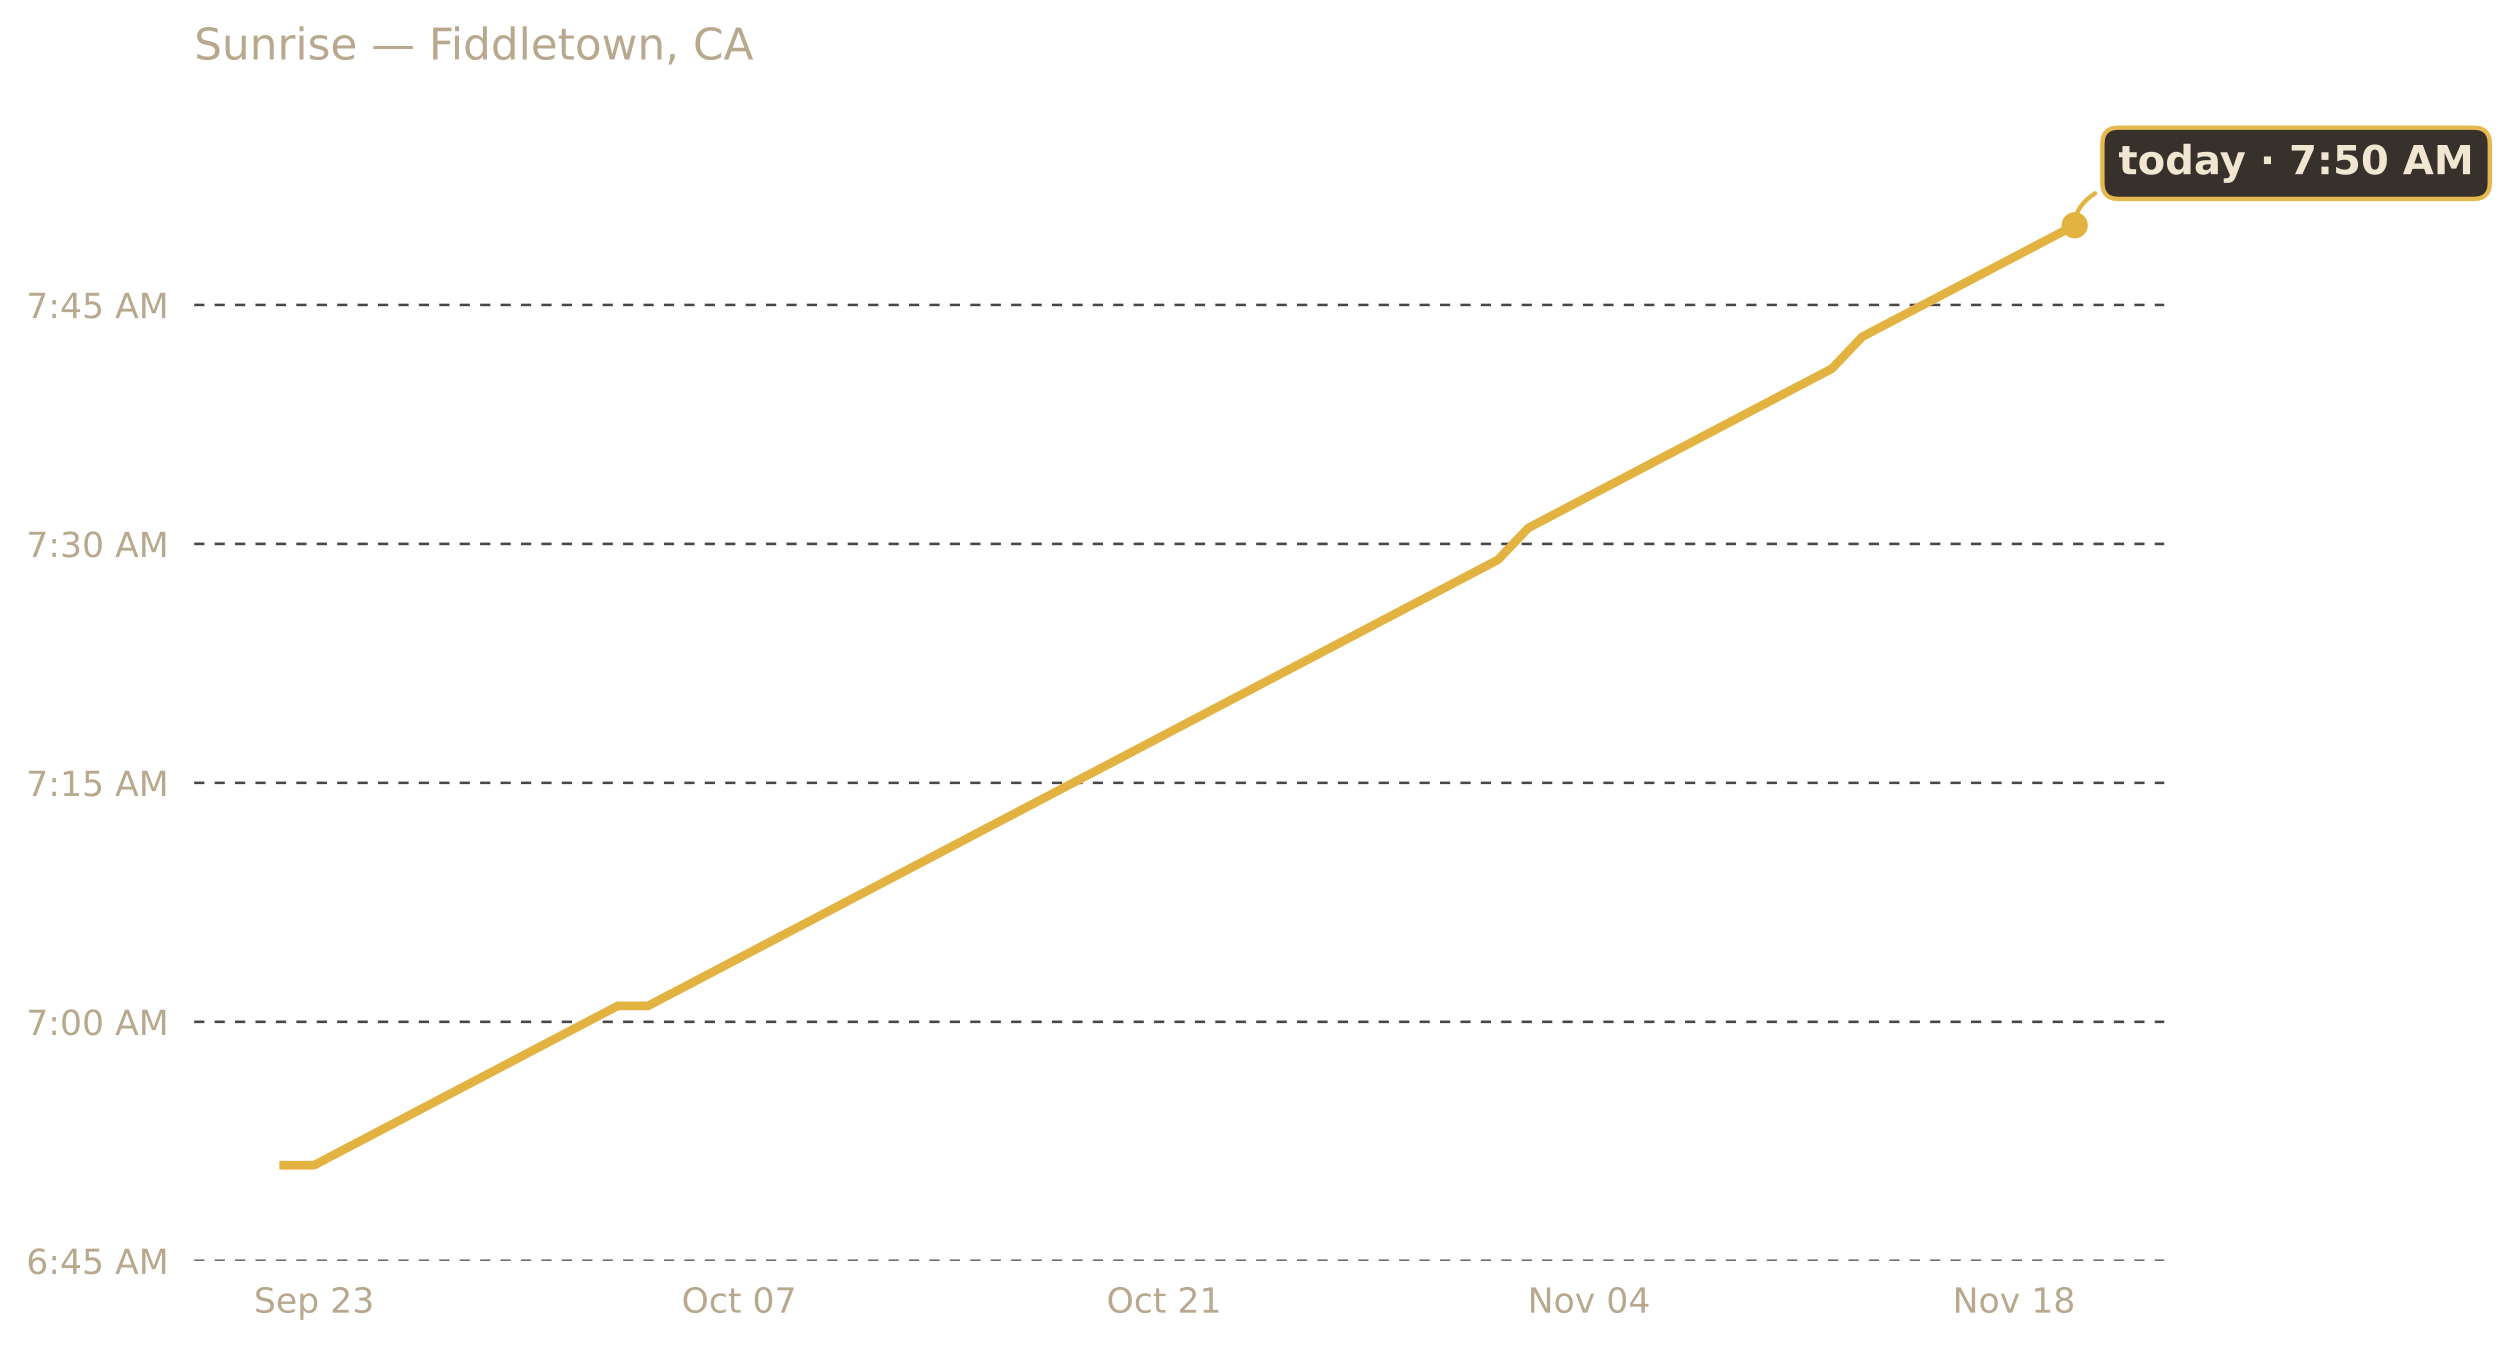
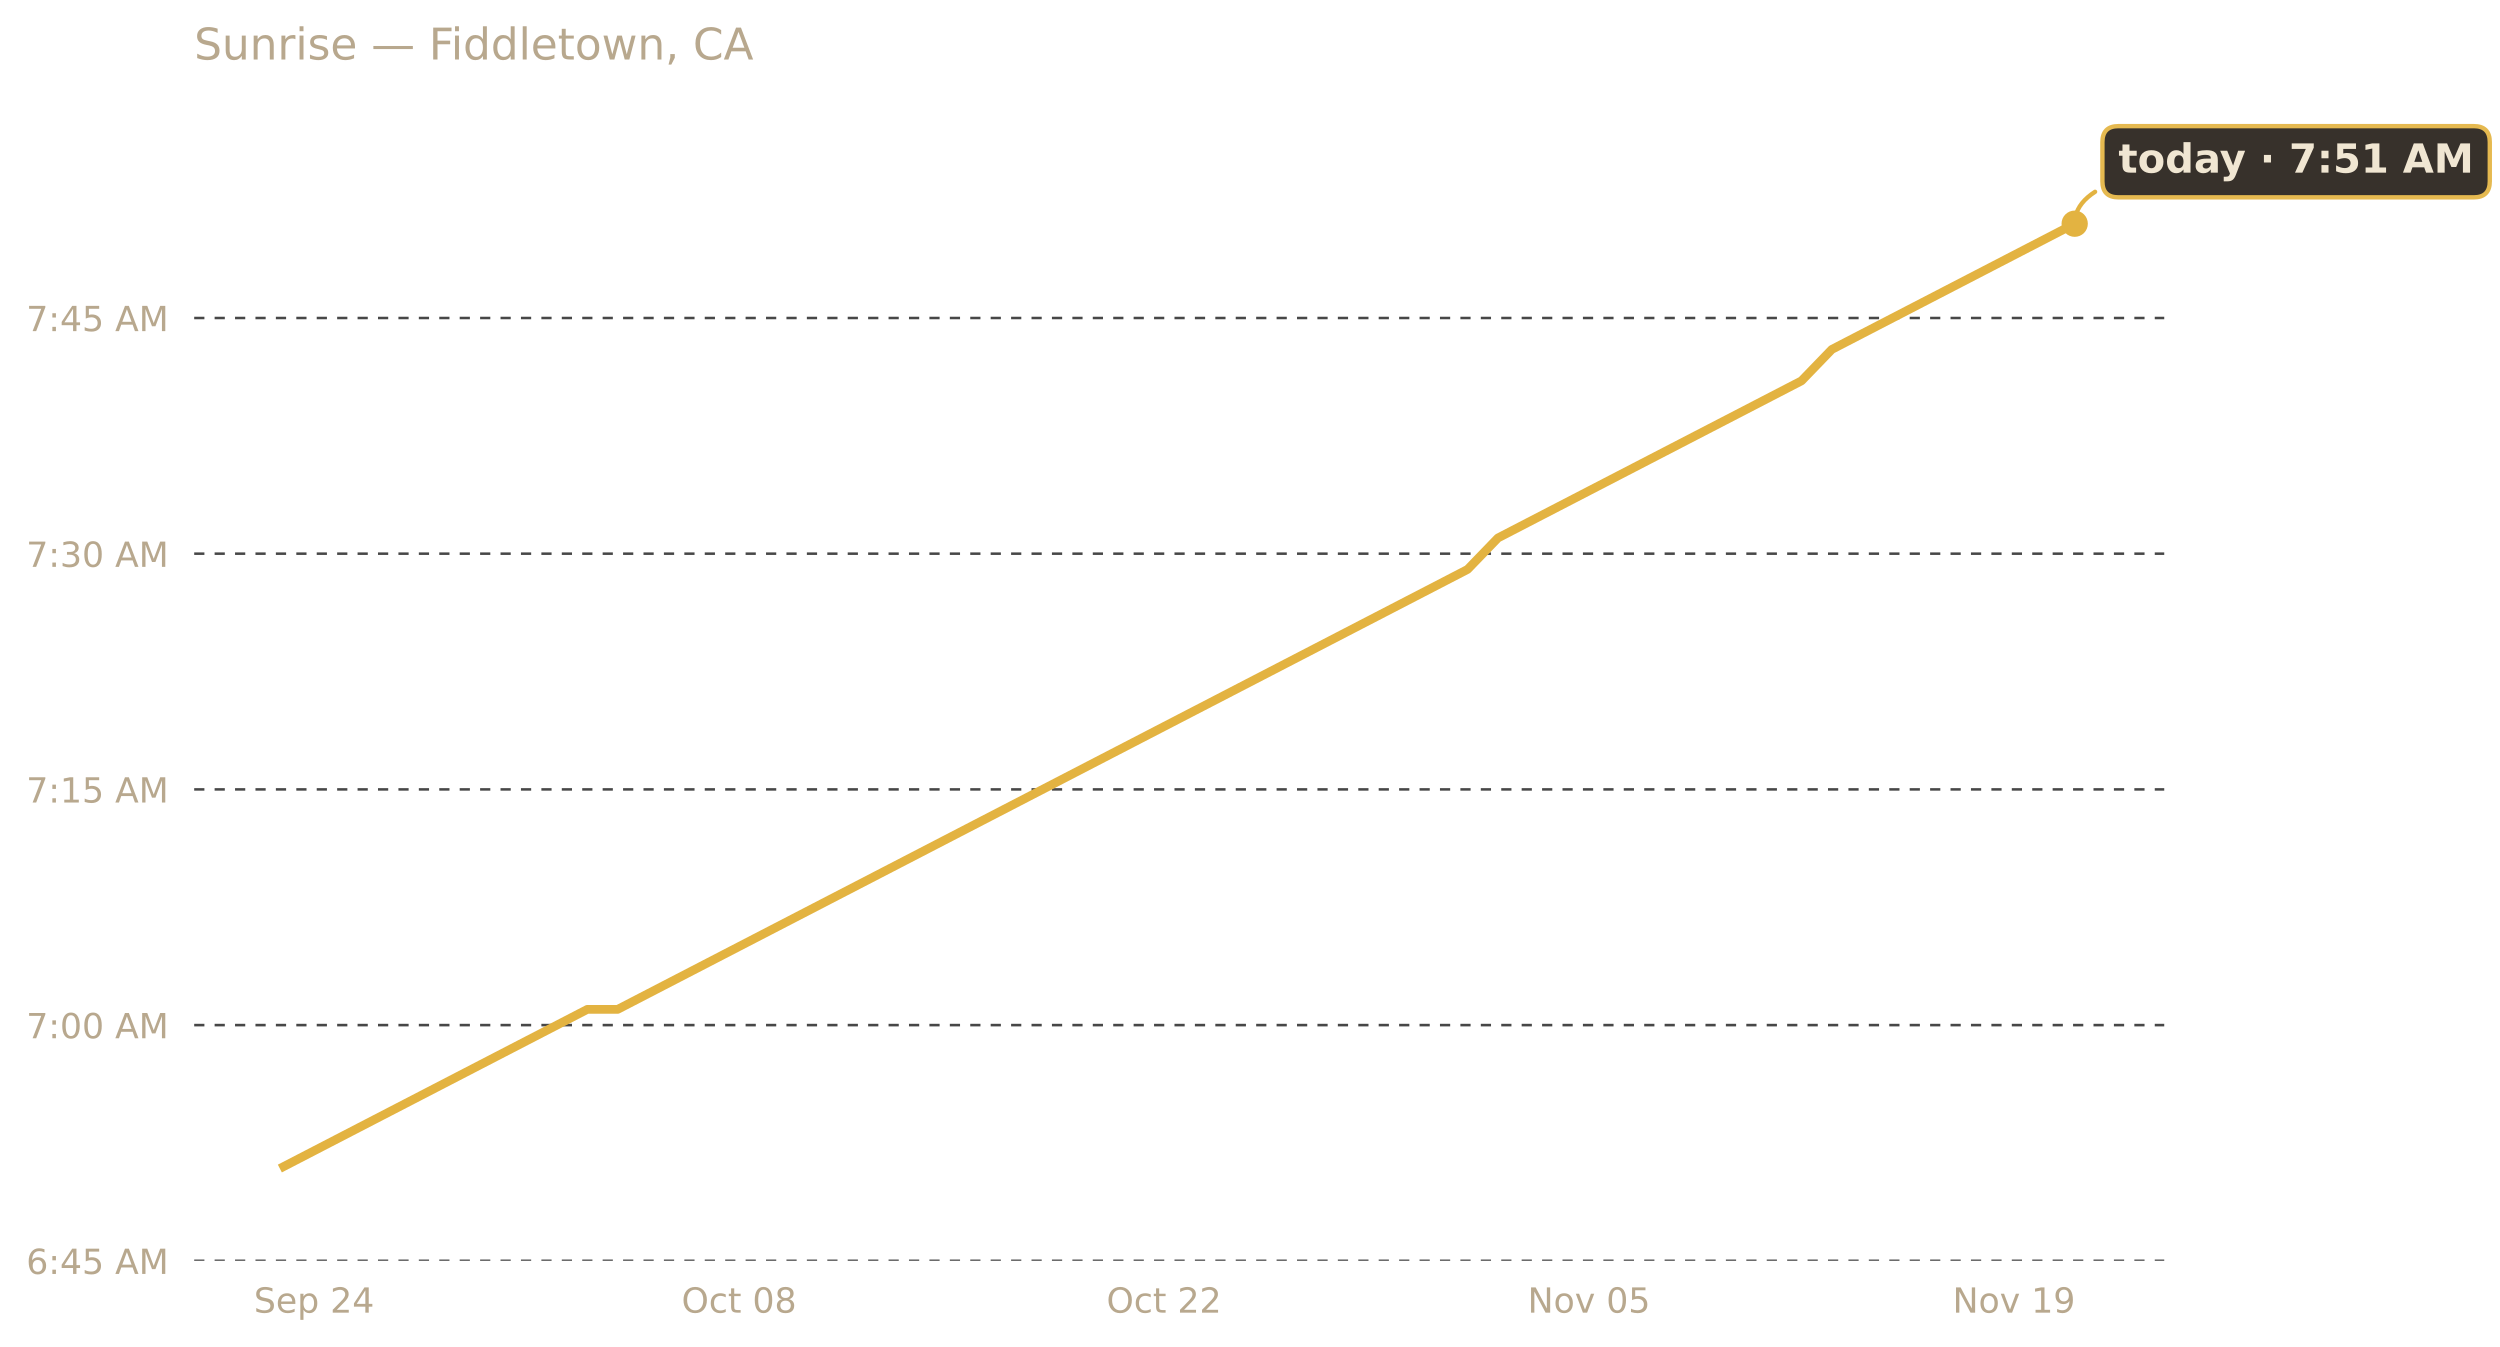
<svg xmlns="http://www.w3.org/2000/svg" xmlns:xlink="http://www.w3.org/1999/xlink" width="685.516pt" height="369.112pt" viewBox="0 0 685.516 369.112" version="1.1">
  <defs>
    <style type="text/css">*{stroke-linejoin: round; stroke-linecap: butt}</style>
  </defs>
  <g id="figure_1">
    <g id="patch_1">
      <path d="M 0 369.112  L 685.516 369.112  L 685.516 0  L 0 0  L 0 369.112  z " style="fill: none; opacity: 0" />
    </g>
    <g id="axes_1">
      <g id="patch_2">
        <path d="M 53.248 345.718  L 593.447 345.718  L 593.447 30.318  L 53.248 30.318  L 53.248 345.718  z " style="fill: none" />
      </g>
      <g id="matplotlib.axis_1">
        <g id="xtick_1">
          <g id="text_1">
            <g style="fill: #b8a88e" transform="translate(69.6183 359.9366) scale(0.095 -0.095)">
              <defs>
                <path id="DejaVuSans-53" d="M 3425 4513  L 3425 3897  Q 3066 4069 2747 4153  Q 2428 4238 2131 4238  Q 1616 4238 1336 4038  Q 1056 3838 1056 3469  Q 1056 3159 1242 3001  Q 1428 2844 1947 2747  L 2328 2669  Q 3034 2534 3370 2195  Q 3706 1856 3706 1288  Q 3706 609 3251 259  Q 2797 -91 1919 -91  Q 1588 -91 1214 -16  Q 841 59 441 206  L 441 856  Q 825 641 1194 531  Q 1563 422 1919 422  Q 2459 422 2753 634  Q 3047 847 3047 1241  Q 3047 1584 2836 1778  Q 2625 1972 2144 2069  L 1759 2144  Q 1053 2284 737 2584  Q 422 2884 422 3419  Q 422 4038 858 4394  Q 1294 4750 2059 4750  Q 2388 4750 2728 4690  Q 3069 4631 3425 4513  z " transform="scale(0.015625)" />
                <path id="DejaVuSans-65" d="M 3597 1894  L 3597 1613  L 953 1613  Q 991 1019 1311 708  Q 1631 397 2203 397  Q 2534 397 2845 478  Q 3156 559 3463 722  L 3463 178  Q 3153 47 2828 -22  Q 2503 -91 2169 -91  Q 1331 -91 842 396  Q 353 884 353 1716  Q 353 2575 817 3079  Q 1281 3584 2069 3584  Q 2775 3584 3186 3129  Q 3597 2675 3597 1894  z M 3022 2063  Q 3016 2534 2758 2815  Q 2500 3097 2075 3097  Q 1594 3097 1305 2825  Q 1016 2553 972 2059  L 3022 2063  z " transform="scale(0.015625)" />
                <path id="DejaVuSans-70" d="M 1159 525  L 1159 -1331  L 581 -1331  L 581 3500  L 1159 3500  L 1159 2969  Q 1341 3281 1617 3432  Q 1894 3584 2278 3584  Q 2916 3584 3314 3078  Q 3713 2572 3713 1747  Q 3713 922 3314 415  Q 2916 -91 2278 -91  Q 1894 -91 1617 61  Q 1341 213 1159 525  z M 3116 1747  Q 3116 2381 2855 2742  Q 2594 3103 2138 3103  Q 1681 3103 1420 2742  Q 1159 2381 1159 1747  Q 1159 1113 1420 752  Q 1681 391 2138 391  Q 2594 391 2855 752  Q 3116 1113 3116 1747  z " transform="scale(0.015625)" />
                <path id="DejaVuSans-20" transform="scale(0.015625)" />
                <path id="DejaVuSans-32" d="M 1228 531  L 3431 531  L 3431 0  L 469 0  L 469 531  Q 828 903 1448 1529  Q 2069 2156 2228 2338  Q 2531 2678 2651 2914  Q 2772 3150 2772 3378  Q 2772 3750 2511 3984  Q 2250 4219 1831 4219  Q 1534 4219 1204 4116  Q 875 4013 500 3803  L 500 4441  Q 881 4594 1212 4672  Q 1544 4750 1819 4750  Q 2544 4750 2975 4387  Q 3406 4025 3406 3419  Q 3406 3131 3298 2873  Q 3191 2616 2906 2266  Q 2828 2175 2409 1742  Q 1991 1309 1228 531  z " transform="scale(0.015625)" />
-                 <path id="DejaVuSans-33" d="M 2597 2516  Q 3050 2419 3304 2112  Q 3559 1806 3559 1356  Q 3559 666 3084 287  Q 2609 -91 1734 -91  Q 1441 -91 1130 -33  Q 819 25 488 141  L 488 750  Q 750 597 1062 519  Q 1375 441 1716 441  Q 2309 441 2620 675  Q 2931 909 2931 1356  Q 2931 1769 2642 2001  Q 2353 2234 1838 2234  L 1294 2234  L 1294 2753  L 1863 2753  Q 2328 2753 2575 2939  Q 2822 3125 2822 3475  Q 2822 3834 2567 4026  Q 2313 4219 1838 4219  Q 1578 4219 1281 4162  Q 984 4106 628 3988  L 628 4550  Q 988 4650 1302 4700  Q 1616 4750 1894 4750  Q 2613 4750 3031 4423  Q 3450 4097 3450 3541  Q 3450 3153 3228 2886  Q 3006 2619 2597 2516  z " transform="scale(0.015625)" />
+                 <path id="DejaVuSans-34" d="M 2419 4116  L 825 1625  L 2419 1625  L 2419 4116  z M 2253 4666  L 3047 4666  L 3047 1625  L 3713 1625  L 3713 1100  L 3047 1100  L 3047 0  L 2419 0  L 2419 1100  L 313 1100  L 313 1709  L 2253 4666  z " transform="scale(0.015625)" />
              </defs>
              <use xlink:href="#DejaVuSans-53" />
              <use xlink:href="#DejaVuSans-65" x="63.477" />
              <use xlink:href="#DejaVuSans-70" x="125" />
              <use xlink:href="#DejaVuSans-20" x="188.477" />
              <use xlink:href="#DejaVuSans-32" x="220.264" />
-               <use xlink:href="#DejaVuSans-33" x="283.887" />
+               <use xlink:href="#DejaVuSans-34" x="283.887" />
            </g>
          </g>
        </g>
        <g id="xtick_2">
          <g id="text_2">
            <g style="fill: #b8a88e" transform="translate(186.8889 359.9366) scale(0.095 -0.095)">
              <defs>
                <path id="DejaVuSans-4f" d="M 2522 4238  Q 1834 4238 1429 3725  Q 1025 3213 1025 2328  Q 1025 1447 1429 934  Q 1834 422 2522 422  Q 3209 422 3611 934  Q 4013 1447 4013 2328  Q 4013 3213 3611 3725  Q 3209 4238 2522 4238  z M 2522 4750  Q 3503 4750 4090 4092  Q 4678 3434 4678 2328  Q 4678 1225 4090 567  Q 3503 -91 2522 -91  Q 1538 -91 948 565  Q 359 1222 359 2328  Q 359 3434 948 4092  Q 1538 4750 2522 4750  z " transform="scale(0.015625)" />
                <path id="DejaVuSans-63" d="M 3122 3366  L 3122 2828  Q 2878 2963 2633 3030  Q 2388 3097 2138 3097  Q 1578 3097 1268 2742  Q 959 2388 959 1747  Q 959 1106 1268 751  Q 1578 397 2138 397  Q 2388 397 2633 464  Q 2878 531 3122 666  L 3122 134  Q 2881 22 2623 -34  Q 2366 -91 2075 -91  Q 1284 -91 818 406  Q 353 903 353 1747  Q 353 2603 823 3093  Q 1294 3584 2113 3584  Q 2378 3584 2631 3529  Q 2884 3475 3122 3366  z " transform="scale(0.015625)" />
                <path id="DejaVuSans-74" d="M 1172 4494  L 1172 3500  L 2356 3500  L 2356 3053  L 1172 3053  L 1172 1153  Q 1172 725 1289 603  Q 1406 481 1766 481  L 2356 481  L 2356 0  L 1766 0  Q 1100 0 847 248  Q 594 497 594 1153  L 594 3053  L 172 3053  L 172 3500  L 594 3500  L 594 4494  L 1172 4494  z " transform="scale(0.015625)" />
                <path id="DejaVuSans-30" d="M 2034 4250  Q 1547 4250 1301 3770  Q 1056 3291 1056 2328  Q 1056 1369 1301 889  Q 1547 409 2034 409  Q 2525 409 2770 889  Q 3016 1369 3016 2328  Q 3016 3291 2770 3770  Q 2525 4250 2034 4250  z M 2034 4750  Q 2819 4750 3233 4129  Q 3647 3509 3647 2328  Q 3647 1150 3233 529  Q 2819 -91 2034 -91  Q 1250 -91 836 529  Q 422 1150 422 2328  Q 422 3509 836 4129  Q 1250 4750 2034 4750  z " transform="scale(0.015625)" />
-                 <path id="DejaVuSans-37" d="M 525 4666  L 3525 4666  L 3525 4397  L 1831 0  L 1172 0  L 2766 4134  L 525 4134  L 525 4666  z " transform="scale(0.015625)" />
+                 <path id="DejaVuSans-38" d="M 2034 2216  Q 1584 2216 1326 1975  Q 1069 1734 1069 1313  Q 1069 891 1326 650  Q 1584 409 2034 409  Q 2484 409 2743 651  Q 3003 894 3003 1313  Q 3003 1734 2745 1975  Q 2488 2216 2034 2216  z M 1403 2484  Q 997 2584 770 2862  Q 544 3141 544 3541  Q 544 4100 942 4425  Q 1341 4750 2034 4750  Q 2731 4750 3128 4425  Q 3525 4100 3525 3541  Q 3525 3141 3298 2862  Q 3072 2584 2669 2484  Q 3125 2378 3379 2068  Q 3634 1759 3634 1313  Q 3634 634 3220 271  Q 2806 -91 2034 -91  Q 1263 -91 848 271  Q 434 634 434 1313  Q 434 1759 690 2068  Q 947 2378 1403 2484  z M 1172 3481  Q 1172 3119 1398 2916  Q 1625 2713 2034 2713  Q 2441 2713 2670 2916  Q 2900 3119 2900 3481  Q 2900 3844 2670 4047  Q 2441 4250 2034 4250  Q 1625 4250 1398 4047  Q 1172 3844 1172 3481  z " transform="scale(0.015625)" />
              </defs>
              <use xlink:href="#DejaVuSans-4f" />
              <use xlink:href="#DejaVuSans-63" x="78.711" />
              <use xlink:href="#DejaVuSans-74" x="133.691" />
              <use xlink:href="#DejaVuSans-20" x="172.9" />
              <use xlink:href="#DejaVuSans-30" x="204.688" />
-               <use xlink:href="#DejaVuSans-37" x="268.311" />
+               <use xlink:href="#DejaVuSans-38" x="268.311" />
            </g>
          </g>
        </g>
        <g id="xtick_3">
          <g id="text_3">
            <g style="fill: #b8a88e" transform="translate(303.4187 359.9366) scale(0.095 -0.095)">
-               <defs>
-                 <path id="DejaVuSans-31" d="M 794 531  L 1825 531  L 1825 4091  L 703 3866  L 703 4441  L 1819 4666  L 2450 4666  L 2450 531  L 3481 531  L 3481 0  L 794 0  L 794 531  z " transform="scale(0.015625)" />
-               </defs>
              <use xlink:href="#DejaVuSans-4f" />
              <use xlink:href="#DejaVuSans-63" x="78.711" />
              <use xlink:href="#DejaVuSans-74" x="133.691" />
              <use xlink:href="#DejaVuSans-20" x="172.9" />
              <use xlink:href="#DejaVuSans-32" x="204.688" />
-               <use xlink:href="#DejaVuSans-31" x="268.311" />
+               <use xlink:href="#DejaVuSans-32" x="268.311" />
            </g>
          </g>
        </g>
        <g id="xtick_4">
          <g id="text_4">
            <g style="fill: #b8a88e" transform="translate(418.8902 359.9366) scale(0.095 -0.095)">
              <defs>
                <path id="DejaVuSans-4e" d="M 628 4666  L 1478 4666  L 3547 763  L 3547 4666  L 4159 4666  L 4159 0  L 3309 0  L 1241 3903  L 1241 0  L 628 0  L 628 4666  z " transform="scale(0.015625)" />
                <path id="DejaVuSans-6f" d="M 1959 3097  Q 1497 3097 1228 2736  Q 959 2375 959 1747  Q 959 1119 1226 758  Q 1494 397 1959 397  Q 2419 397 2687 759  Q 2956 1122 2956 1747  Q 2956 2369 2687 2733  Q 2419 3097 1959 3097  z M 1959 3584  Q 2709 3584 3137 3096  Q 3566 2609 3566 1747  Q 3566 888 3137 398  Q 2709 -91 1959 -91  Q 1206 -91 779 398  Q 353 888 353 1747  Q 353 2609 779 3096  Q 1206 3584 1959 3584  z " transform="scale(0.015625)" />
                <path id="DejaVuSans-76" d="M 191 3500  L 800 3500  L 1894 563  L 2988 3500  L 3597 3500  L 2284 0  L 1503 0  L 191 3500  z " transform="scale(0.015625)" />
-                 <path id="DejaVuSans-34" d="M 2419 4116  L 825 1625  L 2419 1625  L 2419 4116  z M 2253 4666  L 3047 4666  L 3047 1625  L 3713 1625  L 3713 1100  L 3047 1100  L 3047 0  L 2419 0  L 2419 1100  L 313 1100  L 313 1709  L 2253 4666  z " transform="scale(0.015625)" />
+                 <path id="DejaVuSans-35" d="M 691 4666  L 3169 4666  L 3169 4134  L 1269 4134  L 1269 2991  Q 1406 3038 1543 3061  Q 1681 3084 1819 3084  Q 2600 3084 3056 2656  Q 3513 2228 3513 1497  Q 3513 744 3044 326  Q 2575 -91 1722 -91  Q 1428 -91 1123 -41  Q 819 9 494 109  L 494 744  Q 775 591 1075 516  Q 1375 441 1709 441  Q 2250 441 2565 725  Q 2881 1009 2881 1497  Q 2881 1984 2565 2268  Q 2250 2553 1709 2553  Q 1456 2553 1204 2497  Q 953 2441 691 2322  L 691 4666  z " transform="scale(0.015625)" />
              </defs>
              <use xlink:href="#DejaVuSans-4e" />
              <use xlink:href="#DejaVuSans-6f" x="74.805" />
              <use xlink:href="#DejaVuSans-76" x="135.986" />
              <use xlink:href="#DejaVuSans-20" x="195.166" />
              <use xlink:href="#DejaVuSans-30" x="226.953" />
-               <use xlink:href="#DejaVuSans-34" x="290.576" />
+               <use xlink:href="#DejaVuSans-35" x="290.576" />
            </g>
          </g>
        </g>
        <g id="xtick_5">
          <g id="text_5">
            <g style="fill: #b8a88e" transform="translate(535.42 359.9366) scale(0.095 -0.095)">
              <defs>
-                 <path id="DejaVuSans-38" d="M 2034 2216  Q 1584 2216 1326 1975  Q 1069 1734 1069 1313  Q 1069 891 1326 650  Q 1584 409 2034 409  Q 2484 409 2743 651  Q 3003 894 3003 1313  Q 3003 1734 2745 1975  Q 2488 2216 2034 2216  z M 1403 2484  Q 997 2584 770 2862  Q 544 3141 544 3541  Q 544 4100 942 4425  Q 1341 4750 2034 4750  Q 2731 4750 3128 4425  Q 3525 4100 3525 3541  Q 3525 3141 3298 2862  Q 3072 2584 2669 2484  Q 3125 2378 3379 2068  Q 3634 1759 3634 1313  Q 3634 634 3220 271  Q 2806 -91 2034 -91  Q 1263 -91 848 271  Q 434 634 434 1313  Q 434 1759 690 2068  Q 947 2378 1403 2484  z M 1172 3481  Q 1172 3119 1398 2916  Q 1625 2713 2034 2713  Q 2441 2713 2670 2916  Q 2900 3119 2900 3481  Q 2900 3844 2670 4047  Q 2441 4250 2034 4250  Q 1625 4250 1398 4047  Q 1172 3844 1172 3481  z " transform="scale(0.015625)" />
+                 <path id="DejaVuSans-31" d="M 794 531  L 1825 531  L 1825 4091  L 703 3866  L 703 4441  L 1819 4666  L 2450 4666  L 2450 531  L 3481 531  L 3481 0  L 794 0  L 794 531  z " transform="scale(0.015625)" />
+                 <path id="DejaVuSans-39" d="M 703 97  L 703 672  Q 941 559 1184 500  Q 1428 441 1663 441  Q 2288 441 2617 861  Q 2947 1281 2994 2138  Q 2813 1869 2534 1725  Q 2256 1581 1919 1581  Q 1219 1581 811 2004  Q 403 2428 403 3163  Q 403 3881 828 4315  Q 1253 4750 1959 4750  Q 2769 4750 3195 4129  Q 3622 3509 3622 2328  Q 3622 1225 3098 567  Q 2575 -91 1691 -91  Q 1453 -91 1209 -44  Q 966 3 703 97  z M 1959 2075  Q 2384 2075 2632 2365  Q 2881 2656 2881 3163  Q 2881 3666 2632 3958  Q 2384 4250 1959 4250  Q 1534 4250 1286 3958  Q 1038 3666 1038 3163  Q 1038 2656 1286 2365  Q 1534 2075 1959 2075  z " transform="scale(0.015625)" />
              </defs>
              <use xlink:href="#DejaVuSans-4e" />
              <use xlink:href="#DejaVuSans-6f" x="74.805" />
              <use xlink:href="#DejaVuSans-76" x="135.986" />
              <use xlink:href="#DejaVuSans-20" x="195.166" />
              <use xlink:href="#DejaVuSans-31" x="226.953" />
-               <use xlink:href="#DejaVuSans-38" x="290.576" />
+               <use xlink:href="#DejaVuSans-39" x="290.576" />
            </g>
          </g>
        </g>
      </g>
      <g id="matplotlib.axis_2">
        <g id="ytick_1">
          <g id="line2d_1">
-             <path d="M 53.248 345.718  L 593.447 345.718  " clip-path="url(#pe172c16fa2)" style="fill: none; stroke-dasharray: 2.8,2.8; stroke-dashoffset: 0; stroke: #474747; stroke-width: 0.7" />
+             <path d="M 53.248 345.718  L 593.447 345.718  " clip-path="url(#p68ede1cb09)" style="fill: none; stroke-dasharray: 2.8,2.8; stroke-dashoffset: 0; stroke: #474747; stroke-width: 0.7" />
          </g>
          <g id="text_6">
            <g style="fill: #b8a88e" transform="translate(7.2 349.3274) scale(0.095 -0.095)">
              <defs>
                <path id="DejaVuSans-36" d="M 2113 2584  Q 1688 2584 1439 2293  Q 1191 2003 1191 1497  Q 1191 994 1439 701  Q 1688 409 2113 409  Q 2538 409 2786 701  Q 3034 994 3034 1497  Q 3034 2003 2786 2293  Q 2538 2584 2113 2584  z M 3366 4563  L 3366 3988  Q 3128 4100 2886 4159  Q 2644 4219 2406 4219  Q 1781 4219 1451 3797  Q 1122 3375 1075 2522  Q 1259 2794 1537 2939  Q 1816 3084 2150 3084  Q 2853 3084 3261 2657  Q 3669 2231 3669 1497  Q 3669 778 3244 343  Q 2819 -91 2113 -91  Q 1303 -91 875 529  Q 447 1150 447 2328  Q 447 3434 972 4092  Q 1497 4750 2381 4750  Q 2619 4750 2861 4703  Q 3103 4656 3366 4563  z " transform="scale(0.015625)" />
                <path id="DejaVuSans-3a" d="M 750 794  L 1409 794  L 1409 0  L 750 0  L 750 794  z M 750 3309  L 1409 3309  L 1409 2516  L 750 2516  L 750 3309  z " transform="scale(0.015625)" />
-                 <path id="DejaVuSans-35" d="M 691 4666  L 3169 4666  L 3169 4134  L 1269 4134  L 1269 2991  Q 1406 3038 1543 3061  Q 1681 3084 1819 3084  Q 2600 3084 3056 2656  Q 3513 2228 3513 1497  Q 3513 744 3044 326  Q 2575 -91 1722 -91  Q 1428 -91 1123 -41  Q 819 9 494 109  L 494 744  Q 775 591 1075 516  Q 1375 441 1709 441  Q 2250 441 2565 725  Q 2881 1009 2881 1497  Q 2881 1984 2565 2268  Q 2250 2553 1709 2553  Q 1456 2553 1204 2497  Q 953 2441 691 2322  L 691 4666  z " transform="scale(0.015625)" />
                <path id="DejaVuSans-41" d="M 2188 4044  L 1331 1722  L 3047 1722  L 2188 4044  z M 1831 4666  L 2547 4666  L 4325 0  L 3669 0  L 3244 1197  L 1141 1197  L 716 0  L 50 0  L 1831 4666  z " transform="scale(0.015625)" />
                <path id="DejaVuSans-4d" d="M 628 4666  L 1569 4666  L 2759 1491  L 3956 4666  L 4897 4666  L 4897 0  L 4281 0  L 4281 4097  L 3078 897  L 2444 897  L 1241 4097  L 1241 0  L 628 0  L 628 4666  z " transform="scale(0.015625)" />
              </defs>
              <use xlink:href="#DejaVuSans-36" />
              <use xlink:href="#DejaVuSans-3a" x="63.623" />
              <use xlink:href="#DejaVuSans-34" x="97.314" />
              <use xlink:href="#DejaVuSans-35" x="160.938" />
              <use xlink:href="#DejaVuSans-20" x="224.561" />
              <use xlink:href="#DejaVuSans-41" x="256.348" />
              <use xlink:href="#DejaVuSans-4d" x="324.756" />
            </g>
          </g>
        </g>
        <g id="ytick_2">
          <g id="line2d_2">
-             <path d="M 53.248 280.192  L 593.447 280.192  " clip-path="url(#pe172c16fa2)" style="fill: none; stroke-dasharray: 2.8,2.8; stroke-dashoffset: 0; stroke: #474747; stroke-width: 0.7" />
+             <path d="M 53.248 281.087  L 593.447 281.087  " clip-path="url(#p68ede1cb09)" style="fill: none; stroke-dasharray: 2.8,2.8; stroke-dashoffset: 0; stroke: #474747; stroke-width: 0.7" />
          </g>
          <g id="text_7">
-             <g style="fill: #b8a88e" transform="translate(7.2 283.8011) scale(0.095 -0.095)">
+             <g style="fill: #b8a88e" transform="translate(7.2 284.6962) scale(0.095 -0.095)">
+               <defs>
+                 <path id="DejaVuSans-37" d="M 525 4666  L 3525 4666  L 3525 4397  L 1831 0  L 1172 0  L 2766 4134  L 525 4134  L 525 4666  z " transform="scale(0.015625)" />
+               </defs>
              <use xlink:href="#DejaVuSans-37" />
              <use xlink:href="#DejaVuSans-3a" x="63.623" />
              <use xlink:href="#DejaVuSans-30" x="97.314" />
              <use xlink:href="#DejaVuSans-30" x="160.938" />
              <use xlink:href="#DejaVuSans-20" x="224.561" />
              <use xlink:href="#DejaVuSans-41" x="256.348" />
              <use xlink:href="#DejaVuSans-4d" x="324.756" />
            </g>
          </g>
        </g>
        <g id="ytick_3">
          <g id="line2d_3">
-             <path d="M 53.248 214.665  L 593.447 214.665  " clip-path="url(#pe172c16fa2)" style="fill: none; stroke-dasharray: 2.8,2.8; stroke-dashoffset: 0; stroke: #474747; stroke-width: 0.7" />
+             <path d="M 53.248 216.456  L 593.447 216.456  " clip-path="url(#p68ede1cb09)" style="fill: none; stroke-dasharray: 2.8,2.8; stroke-dashoffset: 0; stroke: #474747; stroke-width: 0.7" />
          </g>
          <g id="text_8">
-             <g style="fill: #b8a88e" transform="translate(7.2 218.2748) scale(0.095 -0.095)">
+             <g style="fill: #b8a88e" transform="translate(7.2 220.0651) scale(0.095 -0.095)">
              <use xlink:href="#DejaVuSans-37" />
              <use xlink:href="#DejaVuSans-3a" x="63.623" />
              <use xlink:href="#DejaVuSans-31" x="97.314" />
              <use xlink:href="#DejaVuSans-35" x="160.938" />
              <use xlink:href="#DejaVuSans-20" x="224.561" />
              <use xlink:href="#DejaVuSans-41" x="256.348" />
              <use xlink:href="#DejaVuSans-4d" x="324.756" />
            </g>
          </g>
        </g>
        <g id="ytick_4">
          <g id="line2d_4">
-             <path d="M 53.248 149.139  L 593.447 149.139  " clip-path="url(#pe172c16fa2)" style="fill: none; stroke-dasharray: 2.8,2.8; stroke-dashoffset: 0; stroke: #474747; stroke-width: 0.7" />
+             <path d="M 53.248 151.825  L 593.447 151.825  " clip-path="url(#p68ede1cb09)" style="fill: none; stroke-dasharray: 2.8,2.8; stroke-dashoffset: 0; stroke: #474747; stroke-width: 0.7" />
          </g>
          <g id="text_9">
-             <g style="fill: #b8a88e" transform="translate(7.2 152.7484) scale(0.095 -0.095)">
+             <g style="fill: #b8a88e" transform="translate(7.2 155.4339) scale(0.095 -0.095)">
+               <defs>
+                 <path id="DejaVuSans-33" d="M 2597 2516  Q 3050 2419 3304 2112  Q 3559 1806 3559 1356  Q 3559 666 3084 287  Q 2609 -91 1734 -91  Q 1441 -91 1130 -33  Q 819 25 488 141  L 488 750  Q 750 597 1062 519  Q 1375 441 1716 441  Q 2309 441 2620 675  Q 2931 909 2931 1356  Q 2931 1769 2642 2001  Q 2353 2234 1838 2234  L 1294 2234  L 1294 2753  L 1863 2753  Q 2328 2753 2575 2939  Q 2822 3125 2822 3475  Q 2822 3834 2567 4026  Q 2313 4219 1838 4219  Q 1578 4219 1281 4162  Q 984 4106 628 3988  L 628 4550  Q 988 4650 1302 4700  Q 1616 4750 1894 4750  Q 2613 4750 3031 4423  Q 3450 4097 3450 3541  Q 3450 3153 3228 2886  Q 3006 2619 2597 2516  z " transform="scale(0.015625)" />
+               </defs>
              <use xlink:href="#DejaVuSans-37" />
              <use xlink:href="#DejaVuSans-3a" x="63.623" />
              <use xlink:href="#DejaVuSans-33" x="97.314" />
              <use xlink:href="#DejaVuSans-30" x="160.938" />
              <use xlink:href="#DejaVuSans-20" x="224.561" />
              <use xlink:href="#DejaVuSans-41" x="256.348" />
              <use xlink:href="#DejaVuSans-4d" x="324.756" />
            </g>
          </g>
        </g>
        <g id="ytick_5">
          <g id="line2d_5">
-             <path d="M 53.248 83.613  L 593.447 83.613  " clip-path="url(#pe172c16fa2)" style="fill: none; stroke-dasharray: 2.8,2.8; stroke-dashoffset: 0; stroke: #474747; stroke-width: 0.7" />
+             <path d="M 53.248 87.194  L 593.447 87.194  " clip-path="url(#p68ede1cb09)" style="fill: none; stroke-dasharray: 2.8,2.8; stroke-dashoffset: 0; stroke: #474747; stroke-width: 0.7" />
          </g>
          <g id="text_10">
-             <g style="fill: #b8a88e" transform="translate(7.2 87.22212) scale(0.095 -0.095)">
+             <g style="fill: #b8a88e" transform="translate(7.2 90.80279) scale(0.095 -0.095)">
              <use xlink:href="#DejaVuSans-37" />
              <use xlink:href="#DejaVuSans-3a" x="63.623" />
              <use xlink:href="#DejaVuSans-34" x="97.314" />
              <use xlink:href="#DejaVuSans-35" x="160.938" />
              <use xlink:href="#DejaVuSans-20" x="224.561" />
              <use xlink:href="#DejaVuSans-41" x="256.348" />
              <use xlink:href="#DejaVuSans-4d" x="324.756" />
            </g>
          </g>
        </g>
      </g>
      <g id="line2d_6">
-         <path d="M 77.802 319.508  L 86.126 319.508  L 94.45 315.139  L 102.773 310.771  L 111.097 306.402  L 119.42 302.034  L 127.744 297.665  L 136.067 293.297  L 144.391 288.929  L 152.715 284.56  L 161.038 280.192  L 169.362 275.823  L 177.685 275.823  L 186.009 271.455  L 194.332 267.087  L 202.656 262.718  L 210.979 258.35  L 219.303 253.981  L 227.627 249.613  L 235.95 245.244  L 244.274 240.876  L 252.597 236.508  L 260.921 232.139  L 269.244 227.771  L 277.568 223.402  L 285.891 219.034  L 294.215 214.665  L 302.539 210.297  L 310.862 205.929  L 319.186 201.56  L 327.509 197.192  L 335.833 192.823  L 344.156 188.455  L 352.48 184.087  L 360.804 179.718  L 369.127 175.35  L 377.451 170.981  L 385.774 166.613  L 394.098 162.244  L 402.421 157.876  L 410.745 153.508  L 419.068 144.771  L 427.392 140.402  L 435.716 136.034  L 444.039 131.665  L 452.363 127.297  L 460.686 122.929  L 469.01 118.56  L 477.333 114.192  L 485.657 109.823  L 493.981 105.455  L 502.304 101.087  L 510.628 92.35  L 518.951 87.981  L 527.275 83.613  L 535.598 79.244  L 543.922 74.876  L 552.245 70.508  L 560.569 66.139  L 568.893 61.771  " clip-path="url(#pe172c16fa2)" style="fill: none; stroke: #e3b341; stroke-width: 2.4; stroke-linecap: square" />
+         <path d="M 77.802 319.866  L 86.126 315.557  L 94.45 311.248  L 102.773 306.939  L 111.097 302.631  L 119.42 298.322  L 127.744 294.013  L 136.067 289.704  L 144.391 285.396  L 152.715 281.087  L 161.038 276.778  L 169.362 276.778  L 177.685 272.469  L 186.009 268.161  L 194.332 263.852  L 202.656 259.543  L 210.979 255.235  L 219.303 250.926  L 227.627 246.617  L 235.95 242.308  L 244.274 238  L 252.597 233.691  L 260.921 229.382  L 269.244 225.073  L 277.568 220.765  L 285.891 216.456  L 294.215 212.147  L 302.539 207.838  L 310.862 203.53  L 319.186 199.221  L 327.509 194.912  L 335.833 190.603  L 344.156 186.295  L 352.48 181.986  L 360.804 177.677  L 369.127 173.368  L 377.451 169.06  L 385.774 164.751  L 394.098 160.442  L 402.421 156.133  L 410.745 147.516  L 419.068 143.207  L 427.392 138.898  L 435.716 134.59  L 444.039 130.281  L 452.363 125.972  L 460.686 121.663  L 469.01 117.355  L 477.333 113.046  L 485.657 108.737  L 493.981 104.429  L 502.304 95.811  L 510.628 91.502  L 518.951 87.194  L 527.275 82.885  L 535.598 78.576  L 543.922 74.267  L 552.245 69.959  L 560.569 65.65  L 568.893 61.341  " clip-path="url(#p68ede1cb09)" style="fill: none; stroke: #e3b341; stroke-width: 2.4; stroke-linecap: square" />
      </g>
      <g id="patch_3">
-         <path d="M 574.481 53.024  Q 570.003 55.902 569.113 59.783  " style="fill: none; stroke: #e3b341; stroke-width: 1.2; stroke-linecap: round" />
+         <path d="M 574.481 52.594  Q 570.003 55.472 569.113 59.354  " style="fill: none; stroke: #e3b341; stroke-width: 1.2; stroke-linecap: round" />
      </g>
      <g id="text_11">
        <g id="patch_4">
-           <path d="M 580.893 54.544  L 678.316 54.544  Q 682.716 54.544 682.716 50.144  L 682.716 39.412  Q 682.716 35.012 678.316 35.012  L 580.893 35.012  Q 576.493 35.012 576.493 39.412  L 576.493 50.144  Q 576.493 54.544 580.893 54.544  z " style="fill: #262019; opacity: 0.92; stroke: #e3b341; stroke-width: 1.2; stroke-linejoin: miter" />
-         </g>
-         <g style="fill: #f0e6d2" transform="translate(580.8926 47.77076) scale(0.11 -0.11)">
+           <path d="M 580.893 54.115  L 678.316 54.115  Q 682.716 54.115 682.716 49.715  L 682.716 38.983  Q 682.716 34.583 678.316 34.583  L 580.893 34.583  Q 576.493 34.583 576.493 38.983  L 576.493 49.715  Q 576.493 54.115 580.893 54.115  z " style="fill: #262019; opacity: 0.92; stroke: #e3b341; stroke-width: 1.2; stroke-linejoin: miter" />
+         </g>
+         <g style="fill: #f0e6d2" transform="translate(580.8926 47.34108) scale(0.11 -0.11)">
          <defs>
            <path id="DejaVuSans-Bold-74" d="M 1759 4494  L 1759 3500  L 2913 3500  L 2913 2700  L 1759 2700  L 1759 1216  Q 1759 972 1856 886  Q 1953 800 2241 800  L 2816 800  L 2816 0  L 1856 0  Q 1194 0 917 276  Q 641 553 641 1216  L 641 2700  L 84 2700  L 84 3500  L 641 3500  L 641 4494  L 1759 4494  z " transform="scale(0.015625)" />
            <path id="DejaVuSans-Bold-6f" d="M 2203 2784  Q 1831 2784 1636 2517  Q 1441 2250 1441 1747  Q 1441 1244 1636 976  Q 1831 709 2203 709  Q 2569 709 2762 976  Q 2956 1244 2956 1747  Q 2956 2250 2762 2517  Q 2569 2784 2203 2784  z M 2203 3584  Q 3106 3584 3614 3096  Q 4122 2609 4122 1747  Q 4122 884 3614 396  Q 3106 -91 2203 -91  Q 1297 -91 786 396  Q 275 884 275 1747  Q 275 2609 786 3096  Q 1297 3584 2203 3584  z " transform="scale(0.015625)" />
            <path id="DejaVuSans-Bold-64" d="M 2919 2988  L 2919 4863  L 4044 4863  L 4044 0  L 2919 0  L 2919 506  Q 2688 197 2409 53  Q 2131 -91 1766 -91  Q 1119 -91 703 423  Q 288 938 288 1747  Q 288 2556 703 3070  Q 1119 3584 1766 3584  Q 2128 3584 2408 3439  Q 2688 3294 2919 2988  z M 2181 722  Q 2541 722 2730 984  Q 2919 1247 2919 1747  Q 2919 2247 2730 2509  Q 2541 2772 2181 2772  Q 1825 2772 1636 2509  Q 1447 2247 1447 1747  Q 1447 1247 1636 984  Q 1825 722 2181 722  z " transform="scale(0.015625)" />
            <path id="DejaVuSans-Bold-61" d="M 2106 1575  Q 1756 1575 1579 1456  Q 1403 1338 1403 1106  Q 1403 894 1545 773  Q 1688 653 1941 653  Q 2256 653 2472 879  Q 2688 1106 2688 1447  L 2688 1575  L 2106 1575  z M 3816 1997  L 3816 0  L 2688 0  L 2688 519  Q 2463 200 2181 54  Q 1900 -91 1497 -91  Q 953 -91 614 226  Q 275 544 275 1050  Q 275 1666 698 1953  Q 1122 2241 2028 2241  L 2688 2241  L 2688 2328  Q 2688 2594 2478 2717  Q 2269 2841 1825 2841  Q 1466 2841 1156 2769  Q 847 2697 581 2553  L 581 3406  Q 941 3494 1303 3539  Q 1666 3584 2028 3584  Q 2975 3584 3395 3211  Q 3816 2838 3816 1997  z " transform="scale(0.015625)" />
            <path id="DejaVuSans-Bold-79" d="M 78 3500  L 1197 3500  L 2138 1125  L 2938 3500  L 4056 3500  L 2584 -331  Q 2363 -916 2067 -1148  Q 1772 -1381 1288 -1381  L 641 -1381  L 641 -647  L 991 -647  Q 1275 -647 1404 -556  Q 1534 -466 1606 -231  L 1638 -134  L 78 3500  z " transform="scale(0.015625)" />
            <path id="DejaVuSans-Bold-20" transform="scale(0.015625)" />
            <path id="DejaVuSans-Bold-b7" d="M 653 2828  L 1778 2828  L 1778 1619  L 653 1619  L 653 2828  z " transform="scale(0.015625)" />
            <path id="DejaVuSans-Bold-37" d="M 428 4666  L 3944 4666  L 3944 3988  L 2125 0  L 953 0  L 2675 3781  L 428 3781  L 428 4666  z " transform="scale(0.015625)" />
            <path id="DejaVuSans-Bold-3a" d="M 716 3500  L 1844 3500  L 1844 2291  L 716 2291  L 716 3500  z M 716 1209  L 1844 1209  L 1844 0  L 716 0  L 716 1209  z " transform="scale(0.015625)" />
            <path id="DejaVuSans-Bold-35" d="M 678 4666  L 3669 4666  L 3669 3781  L 1638 3781  L 1638 3059  Q 1775 3097 1914 3117  Q 2053 3138 2203 3138  Q 3056 3138 3531 2711  Q 4006 2284 4006 1522  Q 4006 766 3489 337  Q 2972 -91 2053 -91  Q 1656 -91 1267 -14  Q 878 63 494 219  L 494 1166  Q 875 947 1217 837  Q 1559 728 1863 728  Q 2300 728 2551 942  Q 2803 1156 2803 1522  Q 2803 1891 2551 2103  Q 2300 2316 1863 2316  Q 1603 2316 1309 2248  Q 1016 2181 678 2041  L 678 4666  z " transform="scale(0.015625)" />
-             <path id="DejaVuSans-Bold-30" d="M 2944 2338  Q 2944 3213 2780 3570  Q 2616 3928 2228 3928  Q 1841 3928 1675 3570  Q 1509 3213 1509 2338  Q 1509 1453 1675 1090  Q 1841 728 2228 728  Q 2613 728 2778 1090  Q 2944 1453 2944 2338  z M 4147 2328  Q 4147 1169 3647 539  Q 3147 -91 2228 -91  Q 1306 -91 806 539  Q 306 1169 306 2328  Q 306 3491 806 4120  Q 1306 4750 2228 4750  Q 3147 4750 3647 4120  Q 4147 3491 4147 2328  z " transform="scale(0.015625)" />
+             <path id="DejaVuSans-Bold-31" d="M 750 831  L 1813 831  L 1813 3847  L 722 3622  L 722 4441  L 1806 4666  L 2950 4666  L 2950 831  L 4013 831  L 4013 0  L 750 0  L 750 831  z " transform="scale(0.015625)" />
            <path id="DejaVuSans-Bold-41" d="M 3419 850  L 1538 850  L 1241 0  L 31 0  L 1759 4666  L 3194 4666  L 4922 0  L 3713 0  L 3419 850  z M 1838 1716  L 3116 1716  L 2478 3572  L 1838 1716  z " transform="scale(0.015625)" />
            <path id="DejaVuSans-Bold-4d" d="M 588 4666  L 2119 4666  L 3181 2169  L 4250 4666  L 5778 4666  L 5778 0  L 4641 0  L 4641 3413  L 3566 897  L 2803 897  L 1728 3413  L 1728 0  L 588 0  L 588 4666  z " transform="scale(0.015625)" />
          </defs>
          <use xlink:href="#DejaVuSans-Bold-74" />
          <use xlink:href="#DejaVuSans-Bold-6f" x="47.803" />
          <use xlink:href="#DejaVuSans-Bold-64" x="116.504" />
          <use xlink:href="#DejaVuSans-Bold-61" x="188.086" />
          <use xlink:href="#DejaVuSans-Bold-79" x="252.441" />
          <use xlink:href="#DejaVuSans-Bold-20" x="317.627" />
          <use xlink:href="#DejaVuSans-Bold-b7" x="352.441" />
          <use xlink:href="#DejaVuSans-Bold-20" x="390.43" />
          <use xlink:href="#DejaVuSans-Bold-37" x="425.244" />
          <use xlink:href="#DejaVuSans-Bold-3a" x="494.824" />
          <use xlink:href="#DejaVuSans-Bold-35" x="534.814" />
-           <use xlink:href="#DejaVuSans-Bold-30" x="604.395" />
+           <use xlink:href="#DejaVuSans-Bold-31" x="604.395" />
          <use xlink:href="#DejaVuSans-Bold-20" x="673.975" />
          <use xlink:href="#DejaVuSans-Bold-41" x="708.789" />
          <use xlink:href="#DejaVuSans-Bold-4d" x="786.182" />
        </g>
      </g>
      <g id="text_12">
        <g style="fill: #b8a88e" transform="translate(53.24797 16.31812) scale(0.12 -0.12)">
          <defs>
            <path id="DejaVuSans-75" d="M 544 1381  L 544 3500  L 1119 3500  L 1119 1403  Q 1119 906 1312 657  Q 1506 409 1894 409  Q 2359 409 2629 706  Q 2900 1003 2900 1516  L 2900 3500  L 3475 3500  L 3475 0  L 2900 0  L 2900 538  Q 2691 219 2414 64  Q 2138 -91 1772 -91  Q 1169 -91 856 284  Q 544 659 544 1381  z M 1991 3584  L 1991 3584  z " transform="scale(0.015625)" />
            <path id="DejaVuSans-6e" d="M 3513 2113  L 3513 0  L 2938 0  L 2938 2094  Q 2938 2591 2744 2837  Q 2550 3084 2163 3084  Q 1697 3084 1428 2787  Q 1159 2491 1159 1978  L 1159 0  L 581 0  L 581 3500  L 1159 3500  L 1159 2956  Q 1366 3272 1645 3428  Q 1925 3584 2291 3584  Q 2894 3584 3203 3211  Q 3513 2838 3513 2113  z " transform="scale(0.015625)" />
            <path id="DejaVuSans-72" d="M 2631 2963  Q 2534 3019 2420 3045  Q 2306 3072 2169 3072  Q 1681 3072 1420 2755  Q 1159 2438 1159 1844  L 1159 0  L 581 0  L 581 3500  L 1159 3500  L 1159 2956  Q 1341 3275 1631 3429  Q 1922 3584 2338 3584  Q 2397 3584 2469 3576  Q 2541 3569 2628 3553  L 2631 2963  z " transform="scale(0.015625)" />
            <path id="DejaVuSans-69" d="M 603 3500  L 1178 3500  L 1178 0  L 603 0  L 603 3500  z M 603 4863  L 1178 4863  L 1178 4134  L 603 4134  L 603 4863  z " transform="scale(0.015625)" />
            <path id="DejaVuSans-73" d="M 2834 3397  L 2834 2853  Q 2591 2978 2328 3040  Q 2066 3103 1784 3103  Q 1356 3103 1142 2972  Q 928 2841 928 2578  Q 928 2378 1081 2264  Q 1234 2150 1697 2047  L 1894 2003  Q 2506 1872 2764 1633  Q 3022 1394 3022 966  Q 3022 478 2636 193  Q 2250 -91 1575 -91  Q 1294 -91 989 -36  Q 684 19 347 128  L 347 722  Q 666 556 975 473  Q 1284 391 1588 391  Q 1994 391 2212 530  Q 2431 669 2431 922  Q 2431 1156 2273 1281  Q 2116 1406 1581 1522  L 1381 1569  Q 847 1681 609 1914  Q 372 2147 372 2553  Q 372 3047 722 3315  Q 1072 3584 1716 3584  Q 2034 3584 2315 3537  Q 2597 3491 2834 3397  z " transform="scale(0.015625)" />
            <path id="DejaVuSans-2014" d="M 313 1978  L 6088 1978  L 6088 1528  L 313 1528  L 313 1978  z " transform="scale(0.015625)" />
            <path id="DejaVuSans-46" d="M 628 4666  L 3309 4666  L 3309 4134  L 1259 4134  L 1259 2759  L 3109 2759  L 3109 2228  L 1259 2228  L 1259 0  L 628 0  L 628 4666  z " transform="scale(0.015625)" />
            <path id="DejaVuSans-64" d="M 2906 2969  L 2906 4863  L 3481 4863  L 3481 0  L 2906 0  L 2906 525  Q 2725 213 2448 61  Q 2172 -91 1784 -91  Q 1150 -91 751 415  Q 353 922 353 1747  Q 353 2572 751 3078  Q 1150 3584 1784 3584  Q 2172 3584 2448 3432  Q 2725 3281 2906 2969  z M 947 1747  Q 947 1113 1208 752  Q 1469 391 1925 391  Q 2381 391 2643 752  Q 2906 1113 2906 1747  Q 2906 2381 2643 2742  Q 2381 3103 1925 3103  Q 1469 3103 1208 2742  Q 947 2381 947 1747  z " transform="scale(0.015625)" />
            <path id="DejaVuSans-6c" d="M 603 4863  L 1178 4863  L 1178 0  L 603 0  L 603 4863  z " transform="scale(0.015625)" />
            <path id="DejaVuSans-77" d="M 269 3500  L 844 3500  L 1563 769  L 2278 3500  L 2956 3500  L 3675 769  L 4391 3500  L 4966 3500  L 4050 0  L 3372 0  L 2619 2869  L 1863 0  L 1184 0  L 269 3500  z " transform="scale(0.015625)" />
            <path id="DejaVuSans-2c" d="M 750 794  L 1409 794  L 1409 256  L 897 -744  L 494 -744  L 750 256  L 750 794  z " transform="scale(0.015625)" />
            <path id="DejaVuSans-43" d="M 4122 4306  L 4122 3641  Q 3803 3938 3442 4084  Q 3081 4231 2675 4231  Q 1875 4231 1450 3742  Q 1025 3253 1025 2328  Q 1025 1406 1450 917  Q 1875 428 2675 428  Q 3081 428 3442 575  Q 3803 722 4122 1019  L 4122 359  Q 3791 134 3420 21  Q 3050 -91 2638 -91  Q 1578 -91 968 557  Q 359 1206 359 2328  Q 359 3453 968 4101  Q 1578 4750 2638 4750  Q 3056 4750 3426 4639  Q 3797 4528 4122 4306  z " transform="scale(0.015625)" />
          </defs>
          <use xlink:href="#DejaVuSans-53" />
          <use xlink:href="#DejaVuSans-75" x="63.477" />
          <use xlink:href="#DejaVuSans-6e" x="126.855" />
          <use xlink:href="#DejaVuSans-72" x="190.234" />
          <use xlink:href="#DejaVuSans-69" x="231.348" />
          <use xlink:href="#DejaVuSans-73" x="259.131" />
          <use xlink:href="#DejaVuSans-65" x="311.23" />
          <use xlink:href="#DejaVuSans-20" x="372.754" />
          <use xlink:href="#DejaVuSans-2014" x="404.541" />
          <use xlink:href="#DejaVuSans-20" x="504.541" />
          <use xlink:href="#DejaVuSans-46" x="536.328" />
          <use xlink:href="#DejaVuSans-69" x="586.598" />
          <use xlink:href="#DejaVuSans-64" x="614.381" />
          <use xlink:href="#DejaVuSans-64" x="677.857" />
          <use xlink:href="#DejaVuSans-6c" x="741.334" />
          <use xlink:href="#DejaVuSans-65" x="769.117" />
          <use xlink:href="#DejaVuSans-74" x="830.641" />
          <use xlink:href="#DejaVuSans-6f" x="869.85" />
          <use xlink:href="#DejaVuSans-77" x="931.031" />
          <use xlink:href="#DejaVuSans-6e" x="1012.818" />
          <use xlink:href="#DejaVuSans-2c" x="1076.197" />
          <use xlink:href="#DejaVuSans-20" x="1107.984" />
          <use xlink:href="#DejaVuSans-43" x="1139.771" />
          <use xlink:href="#DejaVuSans-41" x="1209.596" />
        </g>
      </g>
      <g id="PathCollection_1">
        <defs>
-           <path id="medccbb9b0d" d="M 0 3.606  C 0.956 3.606 1.873 3.226 2.55 2.55  C 3.226 1.873 3.606 0.956 3.606 0  C 3.606 -0.956 3.226 -1.873 2.55 -2.55  C 1.873 -3.226 0.956 -3.606 0 -3.606  C -0.956 -3.606 -1.873 -3.226 -2.55 -2.55  C -3.226 -1.873 -3.606 -0.956 -3.606 0  C -3.606 0.956 -3.226 1.873 -2.55 2.55  C -1.873 3.226 -0.956 3.606 0 3.606  z " />
+           <path id="mfc1f4beff3" d="M 0 3.606  C 0.956 3.606 1.873 3.226 2.55 2.55  C 3.226 1.873 3.606 0.956 3.606 0  C 3.606 -0.956 3.226 -1.873 2.55 -2.55  C 1.873 -3.226 0.956 -3.606 0 -3.606  C -0.956 -3.606 -1.873 -3.226 -2.55 -2.55  C -3.226 -1.873 -3.606 -0.956 -3.606 0  C -3.606 0.956 -3.226 1.873 -2.55 2.55  C -1.873 3.226 -0.956 3.606 0 3.606  z " />
        </defs>
-         <g clip-path="url(#pe172c16fa2)">
-           <use xlink:href="#medccbb9b0d" x="568.893" y="61.771" style="fill: #e3b341" />
+         <g clip-path="url(#p68ede1cb09)">
+           <use xlink:href="#mfc1f4beff3" x="568.893" y="61.341" style="fill: #e3b341" />
        </g>
      </g>
    </g>
  </g>
  <defs>
-     <clipPath id="pe172c16fa2">
+     <clipPath id="p68ede1cb09">
      <rect x="53.248" y="30.318" width="540.199" height="315.4" />
    </clipPath>
  </defs>
</svg>
